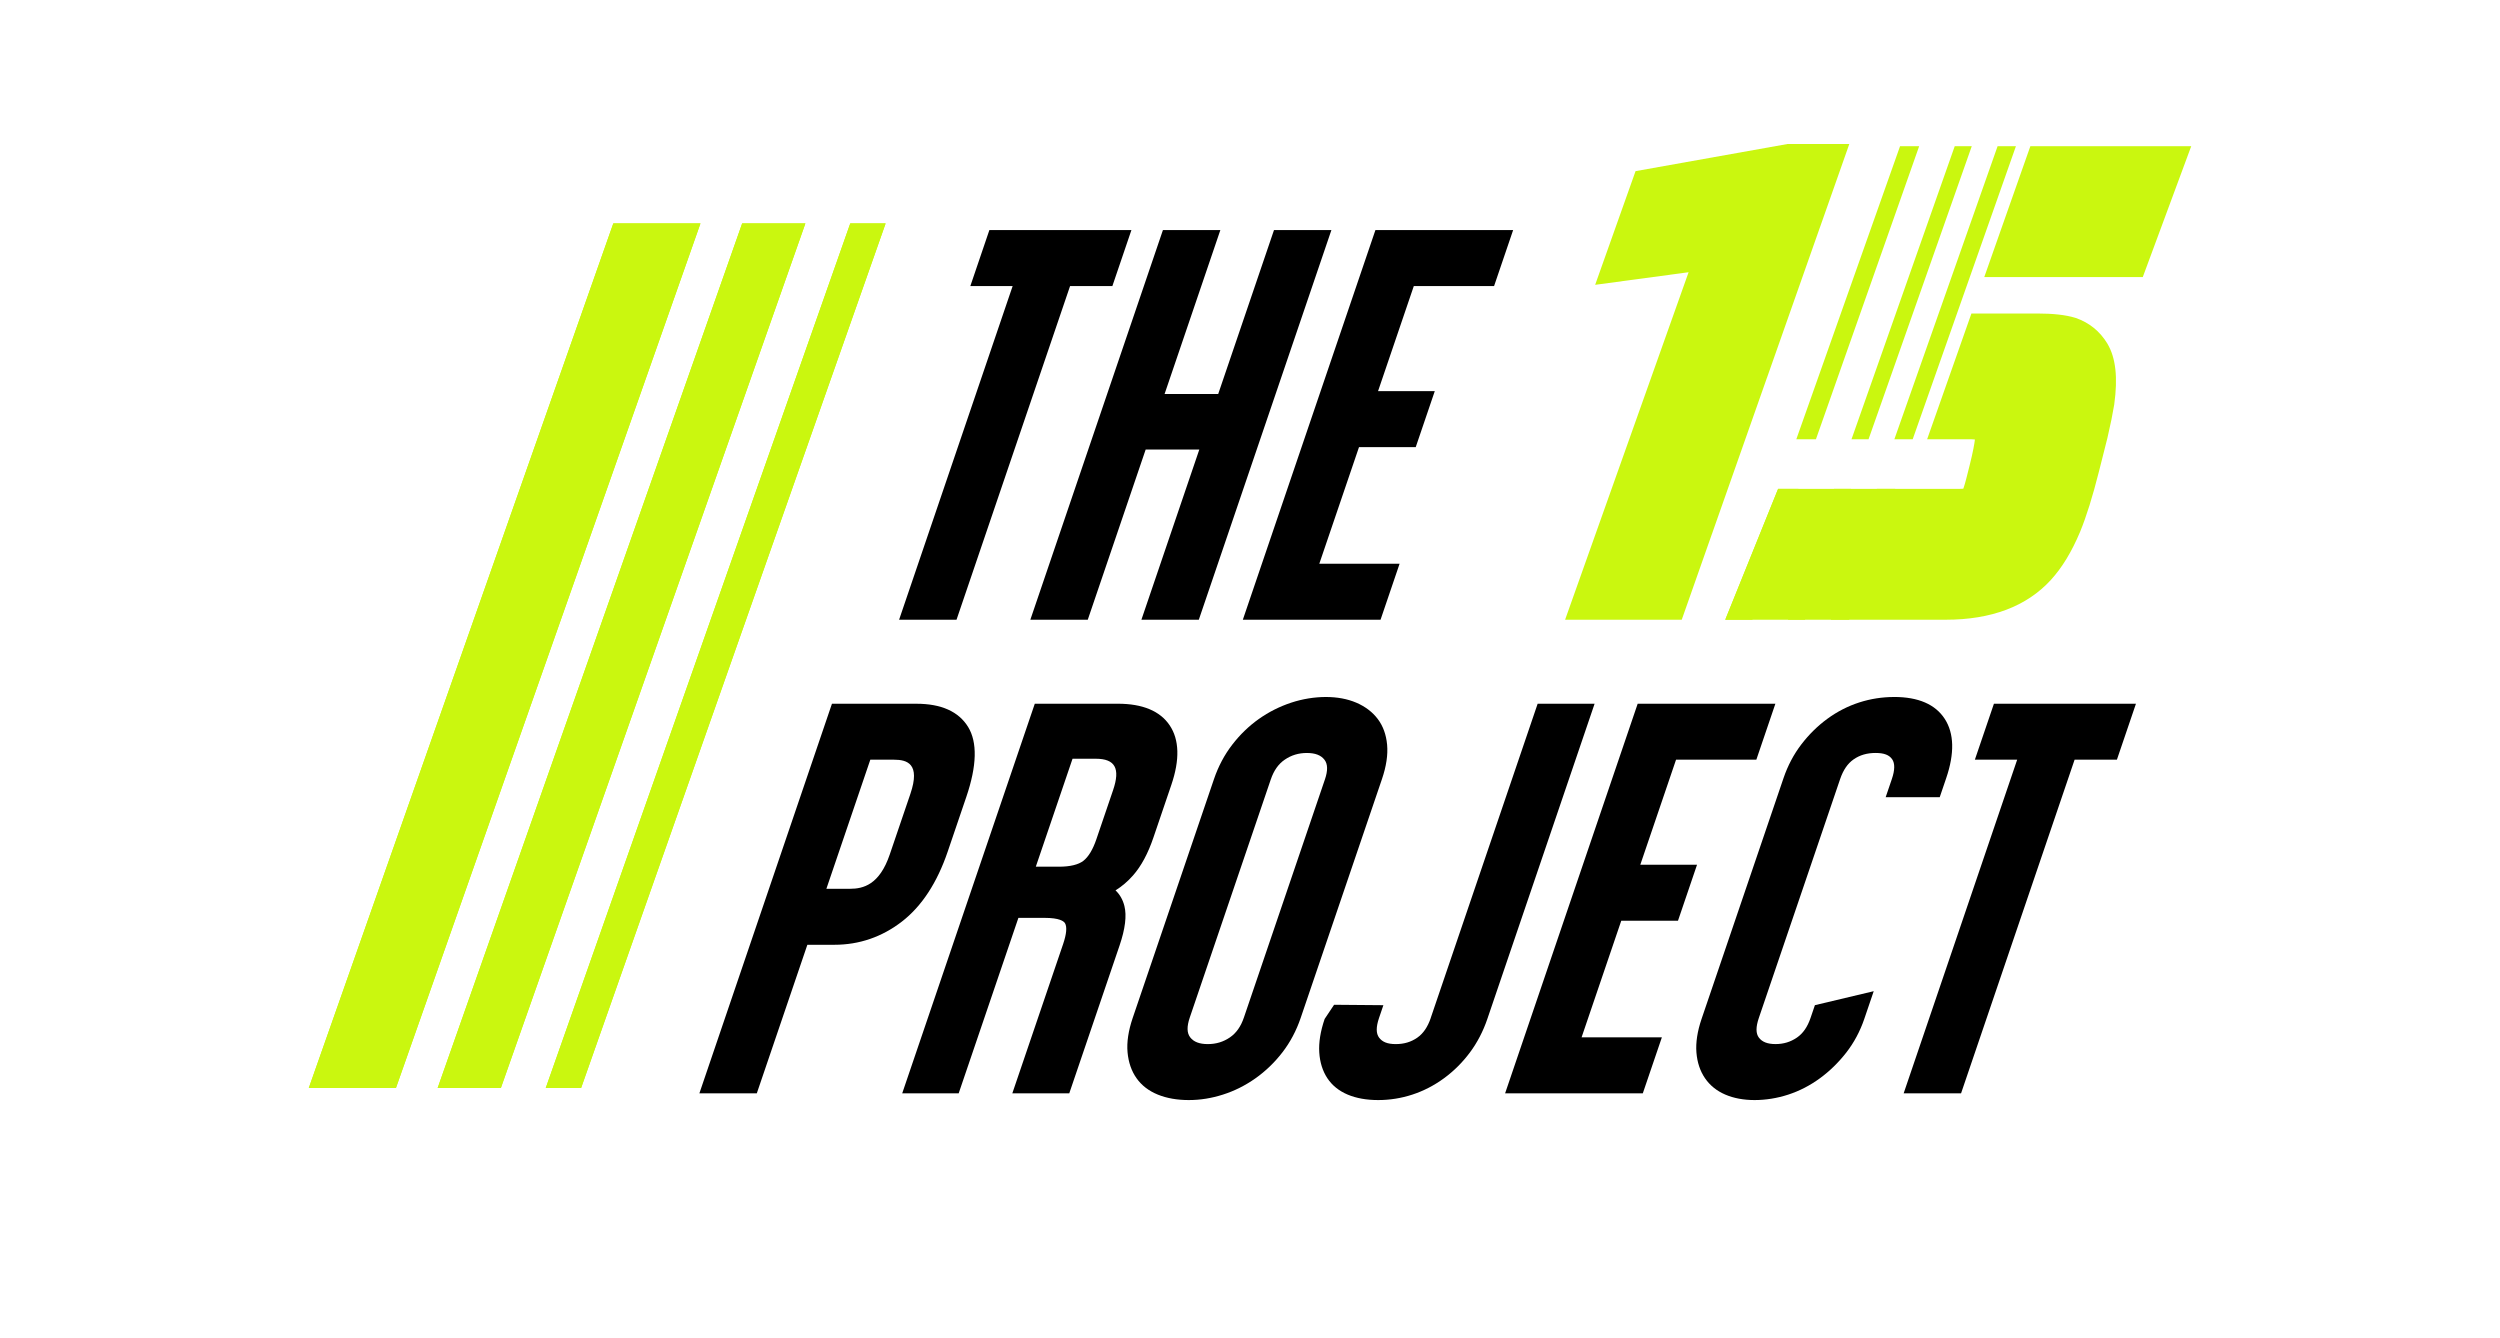
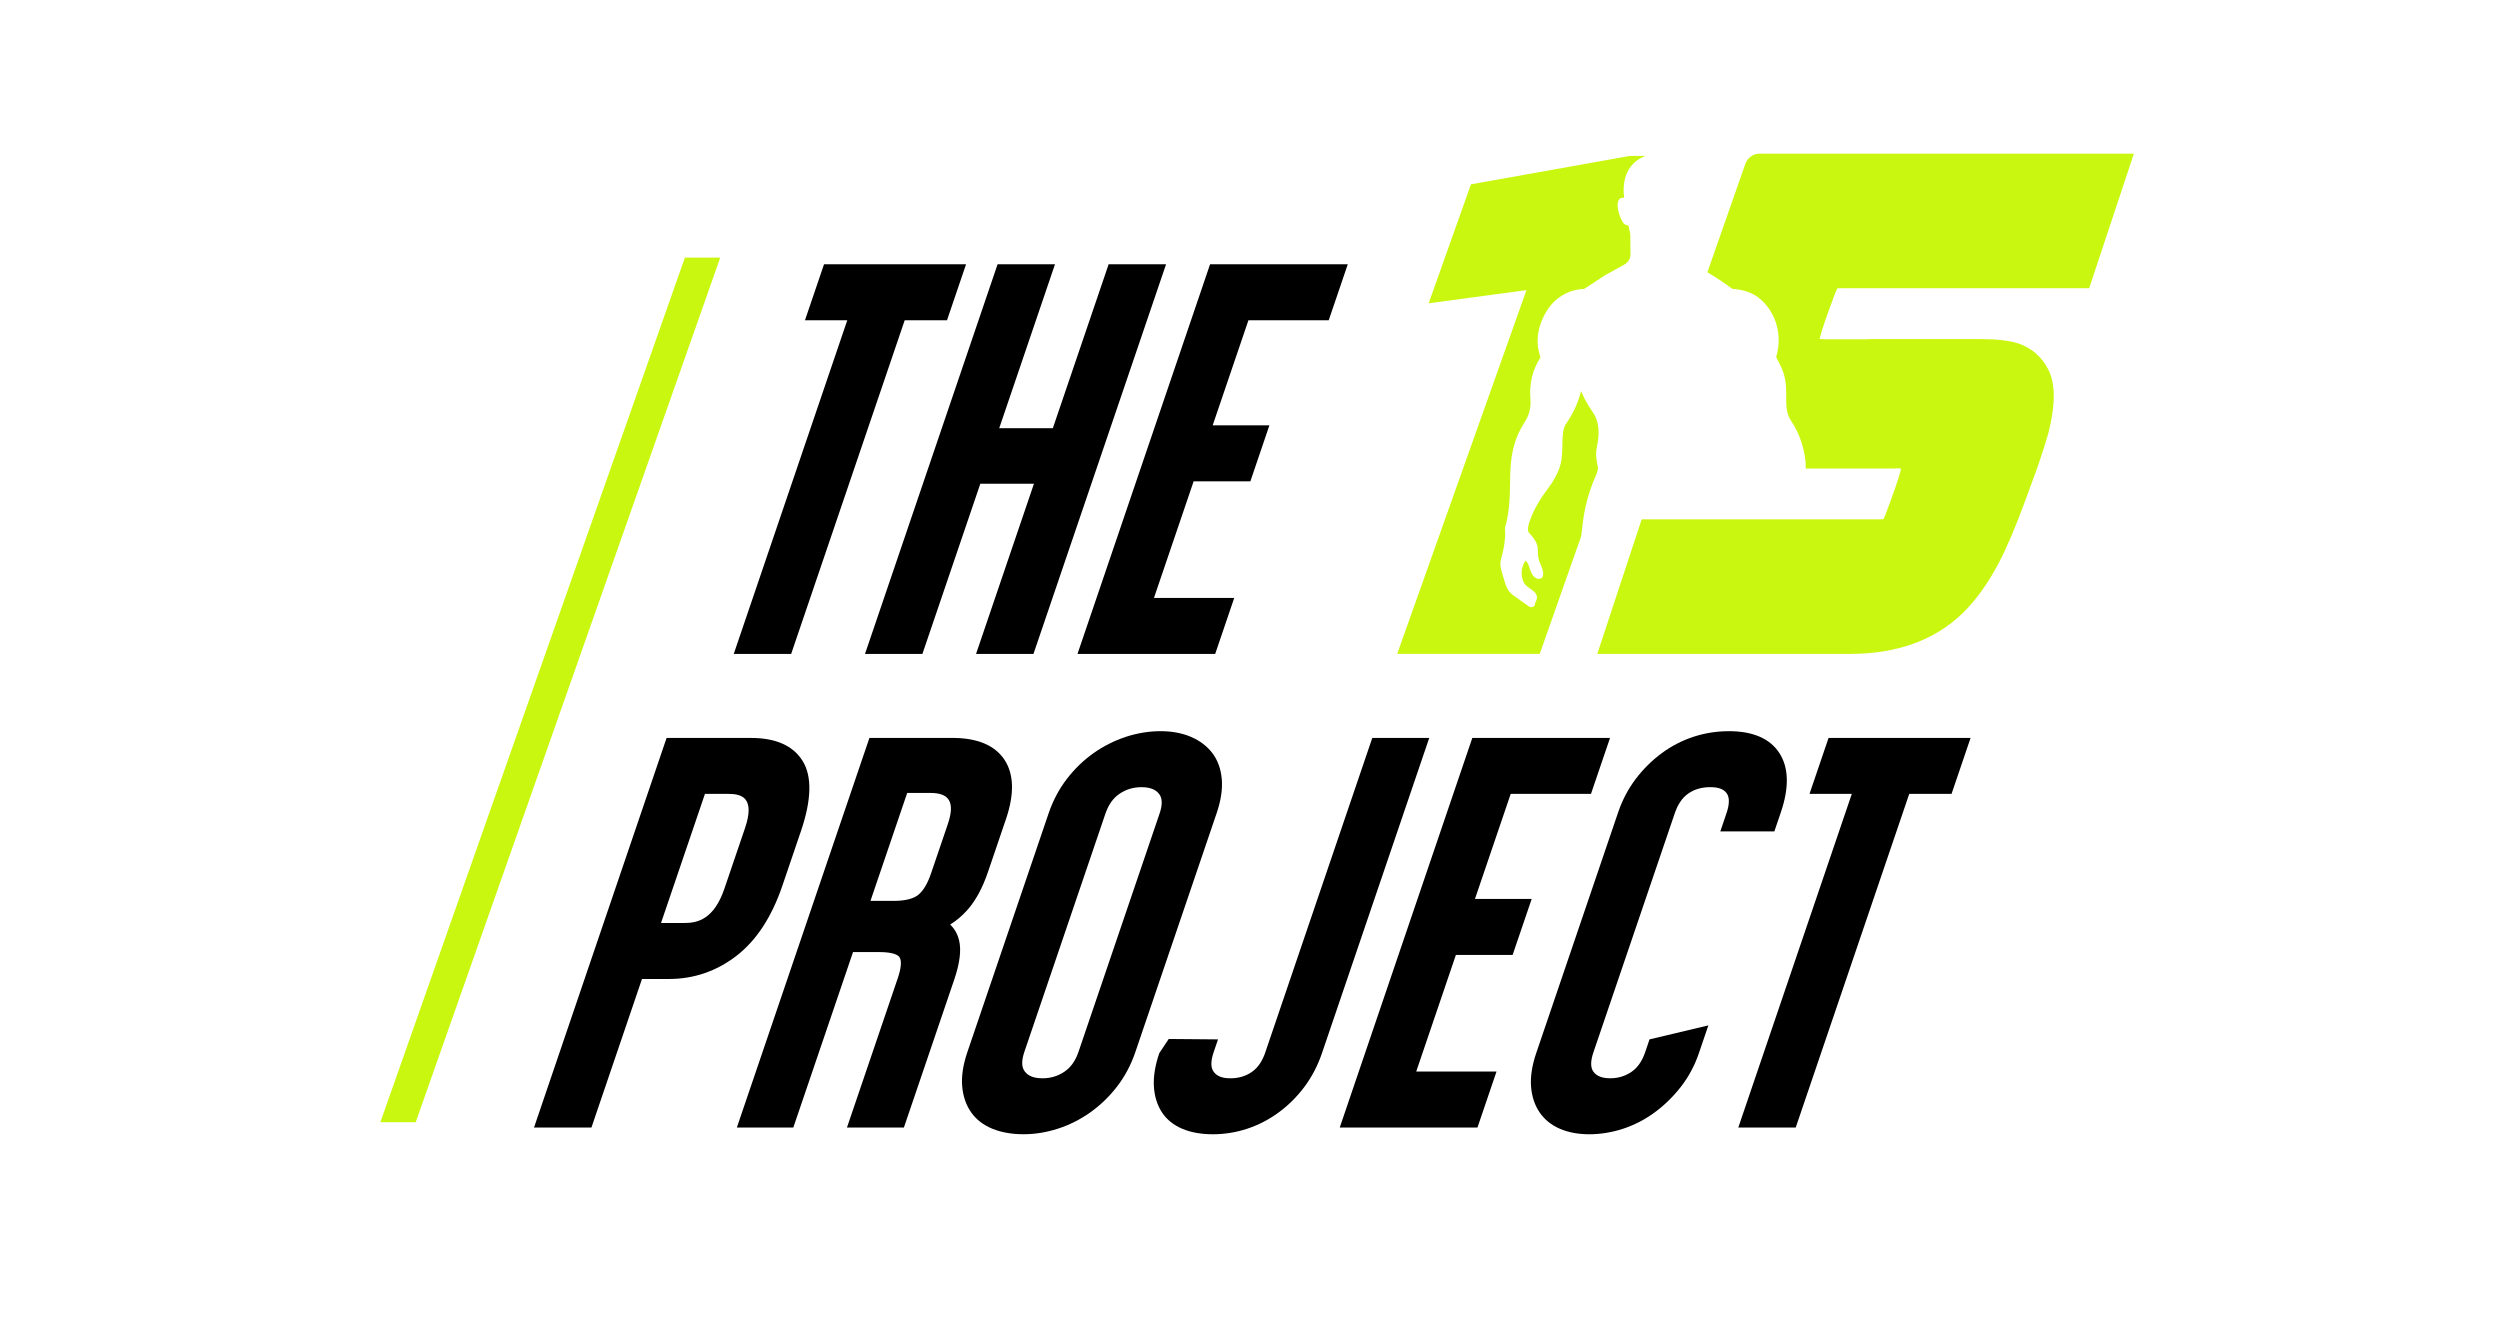
<svg xmlns="http://www.w3.org/2000/svg" id="Layer_1" data-name="Layer 1" viewBox="0 0 1255.11 671.33">
  <g>
+     <polygon points="361.6 129.33 343.85 129.33 190.96 563.4 208.71 563.4 361.6 129.33" fill="#caf70f" />
    <g>
-       <polygon points="444.62 112.16 426.87 112.16 273.98 546.24 291.73 546.24 444.62 112.16" fill="#caf70f" />
-       <polygon points="404.34 112.16 372.6 112.16 219.71 546.24 251.45 546.24 404.34 112.16" fill="#caf70f" />
-       <polygon points="351.66 112.16 307.91 112.16 155.02 546.24 198.77 546.24 351.66 112.16" fill="#caf70f" />
+       <polygon points="368.38 328.29 397.2 328.29 454.2 160.78 475.44 160.78 485 132.68 413.7 132.68 404.13 160.78 425.37 160.78 368.38 328.29" />
+       <polygon points="492.17 242.85 519.09 242.85 490.02 328.29 518.85 328.29 585.41 132.68 556.58 132.68 528.57 214.98 501.65 214.98 529.65 132.68 500.83 132.68 434.27 328.29 463.09 328.29 492.17 242.85" />
+       <polygon points="619.64 300.18 579.34 300.18 599.26 241.64 627.74 241.64 637.3 213.53 608.82 213.53 626.77 160.78 667.08 160.78 676.64 132.68 607.51 132.68 540.95 328.29 610.08 328.29 619.64 300.18" />
    </g>
    <g>
-       <polygon points="451.39 311.12 480.22 311.12 537.22 143.62 558.46 143.62 568.02 115.51 496.71 115.51 487.15 143.62 508.39 143.62 451.39 311.12" />
-       <polygon points="575.18 225.68 602.11 225.68 573.04 311.12 601.86 311.12 668.42 115.51 639.6 115.51 611.59 197.81 584.67 197.81 612.67 115.51 583.84 115.51 517.28 311.12 546.11 311.12 575.18 225.68" />
-       <polygon points="702.66 283.01 662.35 283.01 682.28 224.47 710.76 224.47 720.32 196.37 691.84 196.37 709.79 143.62 750.09 143.62 759.66 115.51 690.52 115.51 623.96 311.12 693.1 311.12 702.66 283.01" />
-     </g>
-     <g>
-       <path d="M460.09,353.3h-42.41l-66.56,195.6h28.83l25.38-74.58h13.58c12.47,0,23.87-3.92,33.87-11.64,9.95-7.68,17.69-19.5,23-35.11l9.36-27.51c5.31-15.61,5.61-27.42.89-35.11-4.75-7.73-13.48-11.64-25.95-11.64ZM436.94,381.4h11.89c6.55,0,13.4,1.96,8.21,17.2l-10.35,30.41c-5.19,15.25-13.37,17.2-19.92,17.2h-11.89l22.06-64.82Z" />
-       <path d="M560.05,447c3.22-2,6.15-4.5,8.77-7.48,4.15-4.72,7.52-10.99,10.3-19.19l8.95-26.31c4.29-12.6,4.01-22.65-.84-29.87-4.84-7.2-13.6-10.85-26.03-10.85h-41.69l-66.56,195.6h28.35l29.98-88.09h13.1c7.57,0,9.7,1.69,10.3,2.69,1.08,1.83.76,5.43-.93,10.41l-25.52,74.99h28.59l25.27-74.27c2.82-8.28,3.63-14.94,2.41-19.79-.8-3.16-2.29-5.79-4.46-7.84ZM538.47,380.92h11.65c9.73,0,12.41,4.86,8.7,15.76l-8.38,24.62c-1.77,5.22-3.98,8.88-6.55,10.88-2.46,1.92-6.69,2.94-12.22,2.94h-11.65l18.44-54.2Z" />
-       <path d="M691.66,360.92c-2.65-3.48-6.26-6.22-10.73-8.14-4.45-1.9-9.59-2.86-15.27-2.86s-11.71.96-17.46,2.86c-5.79,1.92-11.23,4.66-16.18,8.16-4.98,3.52-9.49,7.87-13.39,12.94-3.9,5.06-6.98,10.86-9.15,17.24l-40.82,119.95c-2.17,6.39-3.04,12.19-2.58,17.24.46,5.06,1.98,9.45,4.53,13.03,2.55,3.61,6.15,6.37,10.69,8.21,4.46,1.81,9.68,2.73,15.51,2.73s11.43-.92,17.12-2.73c5.78-1.83,11.28-4.59,16.36-8.18,5.08-3.59,9.64-7.99,13.55-13.06,3.9-5.06,6.98-10.86,9.15-17.24l40.82-119.95c2.17-6.37,3.04-12.17,2.58-17.24-.46-5.07-2.05-9.44-4.73-12.96ZM665.15,391.36l-40.65,119.47c-1.54,4.53-3.83,7.79-7,9.97-3.3,2.27-6.94,3.38-11.13,3.38s-7.07-1.1-8.83-3.38c-1.69-2.18-1.76-5.43-.22-9.96l40.65-119.47c1.54-4.53,3.83-7.79,7-9.96,3.31-2.27,6.95-3.38,11.13-3.38s7.07,1.1,8.83,3.38c1.69,2.18,1.76,5.44.22,9.97Z" />
-       <path d="M718.3,511.08c-1.55,4.54-3.75,7.77-6.75,9.87-3.11,2.17-6.64,3.23-10.81,3.23s-6.74-1.06-8.37-3.23c-1.57-2.1-1.58-5.32-.04-9.87l2.19-6.43-24.75-.21-4.74,7.12c-2.11,6.19-3.02,11.85-2.7,16.8.31,4.98,1.68,9.33,4.05,12.93,2.39,3.62,5.83,6.4,10.22,8.25,4.31,1.82,9.46,2.74,15.3,2.74s11.61-.92,17.16-2.74c5.63-1.84,10.99-4.61,15.91-8.22,4.91-3.6,9.29-7.96,13.01-12.96,3.69-4.97,6.63-10.62,8.73-16.8l53.85-158.26h-28.59l-53.69,157.78Z" />
-       <polygon points="755.63 548.9 824.76 548.9 834.33 520.8 794.02 520.8 813.94 462.26 842.42 462.26 851.98 434.15 823.5 434.15 841.45 381.4 881.76 381.4 891.32 353.3 822.19 353.3 755.63 548.9" />
-       <path d="M950.95,349.92c-5.99,0-11.88.92-17.5,2.73-5.71,1.84-11.11,4.61-16.05,8.23-4.91,3.59-9.31,7.94-13.1,12.91-3.79,4.97-6.78,10.64-8.89,16.85l-41.15,120.92c-2.11,6.21-2.98,11.88-2.58,16.85.4,4.98,1.85,9.32,4.31,12.91,2.47,3.61,5.89,6.37,10.18,8.21,4.23,1.82,9.18,2.75,14.71,2.75s11.37-.92,16.92-2.74c5.63-1.84,10.99-4.61,15.91-8.22,4.88-3.57,9.31-7.9,13.19-12.87,3.88-4.99,6.93-10.67,9.05-16.9l4.74-13.93-29.53,7.02-2.19,6.43c-1.54,4.52-3.77,7.74-6.83,9.84-3.2,2.19-6.7,3.26-10.73,3.26s-6.74-1.06-8.37-3.23c-1.57-2.1-1.58-5.32-.03-9.87l40.82-119.95c1.55-4.54,3.75-7.77,6.75-9.87,3.1-2.17,6.72-3.23,11.05-3.23s6.85,1.04,8.32,3.16c1.43,2.08,1.38,5.42-.16,9.94l-3.1,9.1h27.14l3.26-9.59c4.23-12.43,3.98-22.43-.74-29.72-4.73-7.3-13.28-11-25.4-11Z" />
-       <polygon points="1001.04 353.3 991.47 381.4 1012.71 381.4 955.72 548.9 984.54 548.9 1041.54 381.4 1062.78 381.4 1072.34 353.3 1001.04 353.3" />
-     </g>
-     <g>
-       <g>
-         <polygon points="941.81 185.71 929.54 220.52 938.09 220.52 951.39 182.78 951.39 182.78 978.78 105.01 978.78 105.01 989.91 73.4 981.36 73.4 970.23 105.01 970.23 105.01 941.81 185.71 941.81 185.71" fill="#caf70f" />
-         <polygon points="945.13 263.47 945.13 263.47 951.49 245.42 942.29 245.42 935.93 263.47 935.93 263.47 919.15 311.12 928.35 311.12 945.13 263.47" fill="#caf70f" />
-         <polygon points="906.18 311.12 922.96 263.47 922.96 263.47 929.32 245.42 920.77 245.42 914.41 263.47 914.41 263.47 897.63 311.12 906.18 311.12" fill="#caf70f" />
-         <polygon points="1000.95 105.01 1012.08 73.4 1002.88 73.4 991.75 105.01 991.75 105.01 963.32 185.71 963.32 185.71 951.06 220.52 960.26 220.52 973.55 182.78 973.55 182.78 1000.95 105.01 1000.95 105.01" fill="#caf70f" />
-         <polygon points="1019.33 73.4 1008.19 105.01 1008.19 105.01 996.19 139.1 1075.77 139.1 1100.09 73.4 1019.33 73.4" fill="#caf70f" />
-         <polygon points="896.55 263.47 896.55 263.47 902.91 245.42 892.69 245.42 866.16 311.12 879.77 311.12 896.55 263.47" fill="#caf70f" />
-         <polygon points="924.97 182.78 924.97 182.78 952.37 105.01 952.37 105.01 963.5 73.4 953.91 73.4 901.83 220.52 911.68 220.52 924.97 182.78" fill="#caf70f" />
-       </g>
-       <polygon points="844.31 311.12 859.45 268.11 859.46 268.11 887.12 189.55 887.13 189.55 913.79 113.84 913.8 113.84 928.43 72.3 897.38 72.3 821.12 85.92 800.84 142.99 847.75 136.67 785.75 311.12 844.31 311.12" fill="#caf70f" />
-     </g>
-     <g>
-       <polygon points="444.62 112.16 426.87 112.16 273.98 546.24 291.73 546.24 444.62 112.16" fill="#caf70f" />
-       <polygon points="404.34 112.16 372.6 112.16 219.71 546.24 251.45 546.24 404.34 112.16" fill="#caf70f" />
-       <polygon points="351.66 112.16 307.91 112.16 155.02 546.24 198.77 546.24 351.66 112.16" fill="#caf70f" />
+       <path d="M377.07,370.47h-42.41l-66.56,195.6h28.83l25.38-74.58h13.58c12.47,0,23.87-3.92,33.87-11.64,9.95-7.68,17.69-19.5,23-35.11l9.36-27.51c5.31-15.61,5.61-27.42.89-35.11-4.75-7.73-13.48-11.64-25.95-11.64ZM353.92,398.57h11.89c6.55,0,13.4,1.96,8.21,17.2l-10.35,30.41c-5.19,15.25-13.37,17.2-19.92,17.2h-11.89l22.06-64.82Z" />
+       <path d="M477.03,464.17c3.22-2,6.15-4.5,8.77-7.48,4.15-4.72,7.52-10.99,10.3-19.19l8.95-26.31c4.29-12.6,4.01-22.65-.84-29.87-4.84-7.2-13.6-10.85-26.03-10.85h-41.69l-66.56,195.6h28.35l29.98-88.09h13.1c7.57,0,9.7,1.69,10.3,2.69,1.08,1.83.76,5.43-.93,10.41l-25.52,74.99h28.59l25.27-74.27c2.82-8.28,3.63-14.94,2.41-19.79-.8-3.16-2.29-5.79-4.46-7.84ZM455.46,398.09h11.65c9.73,0,12.41,4.86,8.7,15.76l-8.38,24.62c-1.77,5.22-3.98,8.88-6.55,10.88-2.46,1.92-6.69,2.94-12.22,2.94h-11.65l18.44-54.2Z" />
+       <path d="M608.65,378.08c-2.65-3.48-6.26-6.22-10.73-8.14-4.45-1.9-9.59-2.86-15.27-2.86s-11.71.96-17.46,2.86c-5.79,1.92-11.23,4.66-16.18,8.16-4.98,3.52-9.49,7.87-13.39,12.94-3.9,5.06-6.98,10.86-9.15,17.24l-40.82,119.95c-2.17,6.39-3.04,12.19-2.58,17.24.46,5.06,1.98,9.45,4.53,13.03,2.55,3.61,6.15,6.37,10.69,8.21,4.46,1.81,9.68,2.73,15.51,2.73s11.43-.92,17.12-2.73c5.78-1.83,11.28-4.59,16.36-8.18,5.08-3.59,9.64-7.99,13.55-13.06,3.9-5.06,6.98-10.86,9.15-17.24l40.82-119.95c2.17-6.37,3.04-12.17,2.58-17.24-.46-5.07-2.05-9.44-4.73-12.96ZM582.13,408.53l-40.65,119.47c-1.54,4.53-3.83,7.79-7,9.97-3.3,2.27-6.94,3.38-11.13,3.38s-7.07-1.1-8.83-3.38c-1.69-2.18-1.76-5.43-.22-9.96l40.65-119.47c1.54-4.53,3.83-7.79,7-9.96,3.31-2.27,6.95-3.38,11.13-3.38s7.07,1.1,8.83,3.38c1.69,2.18,1.76,5.44.22,9.97Z" />
+       <path d="M635.28,528.25c-1.55,4.54-3.75,7.77-6.75,9.87-3.11,2.17-6.64,3.23-10.81,3.23s-6.74-1.06-8.37-3.23c-1.57-2.1-1.58-5.32-.04-9.87l2.19-6.43-24.75-.21-4.74,7.12c-2.11,6.19-3.02,11.85-2.7,16.8.31,4.98,1.68,9.33,4.05,12.93,2.39,3.62,5.83,6.4,10.22,8.25,4.31,1.82,9.46,2.74,15.3,2.74s11.61-.92,17.16-2.74c5.63-1.84,10.99-4.61,15.91-8.22,4.91-3.6,9.29-7.96,13.01-12.96,3.69-4.97,6.63-10.62,8.73-16.8l53.85-158.26h-28.59l-53.69,157.78Z" />
+       <polygon points="672.61 566.07 741.75 566.07 751.31 537.97 711 537.97 730.92 479.42 759.4 479.42 768.97 451.32 740.49 451.32 758.44 398.57 798.74 398.57 808.31 370.47 739.17 370.47 672.61 566.07" />
+       <path d="M867.93,367.09c-5.99,0-11.88.92-17.5,2.73-5.71,1.84-11.11,4.61-16.05,8.23-4.91,3.59-9.31,7.94-13.1,12.91-3.79,4.97-6.78,10.64-8.89,16.85l-41.15,120.92c-2.11,6.21-2.98,11.88-2.58,16.85.4,4.98,1.85,9.32,4.31,12.91,2.47,3.61,5.89,6.37,10.18,8.21,4.23,1.82,9.18,2.75,14.71,2.75s11.37-.92,16.92-2.74c5.63-1.84,10.99-4.61,15.91-8.22,4.88-3.57,9.31-7.9,13.19-12.87,3.88-4.99,6.93-10.67,9.05-16.9l4.74-13.93-29.53,7.02-2.19,6.43c-1.54,4.52-3.77,7.74-6.83,9.84-3.2,2.19-6.7,3.26-10.73,3.26s-6.74-1.06-8.37-3.23c-1.57-2.1-1.58-5.32-.03-9.87l40.82-119.95c1.55-4.54,3.75-7.77,6.75-9.87,3.1-2.17,6.72-3.23,11.05-3.23s6.85,1.04,8.32,3.16c1.43,2.08,1.38,5.42-.16,9.94l-3.1,9.1h27.14l3.26-9.59c4.23-12.43,3.98-22.43-.74-29.72-4.73-7.3-13.28-11-25.4-11Z" />
+       <polygon points="918.02 370.47 908.45 398.57 929.69 398.57 872.7 566.07 901.53 566.07 958.52 398.57 979.76 398.57 989.32 370.47 918.02 370.47" />
    </g>
  </g>
-   <path d="M1058.02,172.53c-3.79-6.23-9.13-10.56-15.86-12.88l-.38-.12c-4.75-1.44-11.01-2.14-19.13-2.14h-32.91l-9.97,28.32h0l-12.26,34.81h21.38c1.13,0,1.97.06,2.6.14-.23,2.07-.9,6.04-2.71,13.23l-1.58,6.25c-.56,2.22-.96,3.51-1.19,4.19l-.06.18c-.1.31-.19.59-.29.85-.54.04-1.19.07-1.96.07h-91.01l-26.54,65.7h110.7c22.89,0,40.64-6.71,52.77-19.97,5.67-6.23,10.46-14.11,14.69-24.19,3.17-7.72,6.25-17.58,9.42-30.13l4.27-16.91.06-.26c1.51-6.5,2.6-11.84,3.33-16.31l.05-.32c1.87-13.51.77-23.46-3.43-30.49Z" fill="#caf70f" />
+   <path d="M793.8,269.3l-4.92,13.96-15.86,45.02h-71.57l64.9-182.62-49.1,6.62,21.23-59.74,79.82-14.27h7.92c-8.78,3.1-12.12,11.56-10.8,21.03-5.07-.73-3.48,7.65-.74,12.19.64,1.05,1.58,1.61,2.86,1.73l.95,4.47.09,9.84c.02,2.34-1.14,4.21-3.16,5.33l-9.54,5.29-10.56,6.89c-8.12.35-14.93,4.59-19.03,11.46-3.35,5.61-5.06,11.93-4.06,18.48l1.12,4.56c-4.06,6.27-5.64,13.31-5.02,20.81.34,4.22-.55,7.98-2.8,11.47-11.98,18.58-4.23,33.63-9.98,53.24.45,5.23-.48,10.13-1.82,15.14-.95,2.81-.29,5.26.54,8l1.45,4.81c.76,2.51,2.04,4.46,4.16,5.97l7.79,5.53c.76.54,1.57.27,2.26,0,.81-.31.54-1.37.87-1.96,3.28-5.89-4.26-6.44-5.96-10.44-1.48-3.49-1.23-7.38,1.07-10.68,2.55,2.28,1.75,6.99,5.48,8.95.79.42,1.82.28,2.51-.17,1.49-.99.79-4.23-.42-6.7-1.16-2.37-1.48-4.75-1.43-7.38.07-3.68-2.31-6.32-4.64-8.91-.71-1.6.02-4.06.63-5.8,2.09-5.94,5.32-11.12,9.07-16.13,2.51-3.35,4.61-6.82,5.93-10.79,2.62-7.85-.06-16.95,3.19-21.74,3.44-5.06,6-10.19,7.5-16.43,1.72,3.87,3.35,6.91,5.58,10.08,3.94,5.61,3.75,11.46,2.38,18.1-.72,3.55-.24,6.64.54,10.03.18,1.57-.78,3.65-1.42,5.13-3.46,8.06-5.59,16.32-6.43,25.09-.15,1.54-.34,3.03-.57,4.5ZM920.21,150.14c.84-2.29,1.4-3.6,1.72-4.31l.08-.19c.14-.31.27-.6.4-.87.55-.04,1.23-.07,2.02-.07h124.43l22.44-67.56h-188.01c-3.09,0-6.01,2.13-7.06,5.12l-19.05,54.44c4.3,2.52,8.42,5.26,12.53,8.32,5.49.36,10.62,1.9,14.68,5.69,7.76,7.25,10.42,18.31,7.32,28.52,1.43,2.95,2.97,5.48,3.86,8.58,2.75,9.58-.8,16.73,3.65,23.48,4.05,6.12,6.41,12.94,7.22,20.28l.14,3.65h45.15v-.1h.03c1.16,0,2.02.06,2.66.14-.48,2.13-1.63,6.21-4.33,13.6l-2.35,6.43c-.84,2.29-1.39,3.61-1.71,4.31l-.08.19c-.14.31-.26.6-.39.87-.56.04-1.23.07-2.02.07h-119.34l-21.39,64.81-.91,2.75h126.93c23.54,0,42.56-6.9,56.59-20.53,6.56-6.41,12.4-14.51,17.93-24.88,4.16-7.94,8.48-18.08,13.21-30.98l6.36-17.38.1-.27c2.31-6.68,4.06-12.17,5.34-16.77l.08-.33c3.5-13.89,3.52-24.12.03-31.36-3.17-6.4-8.15-10.86-14.8-13.25l-.37-.13c-4.72-1.48-11.07-2.19-19.42-2.19h-55.67l-.04.1h-21.96c-1.16,0-2.02-.06-2.66-.14.49-2.13,1.63-6.21,4.34-13.61l2.35-6.42Z" fill="#caf70f" />
</svg>
